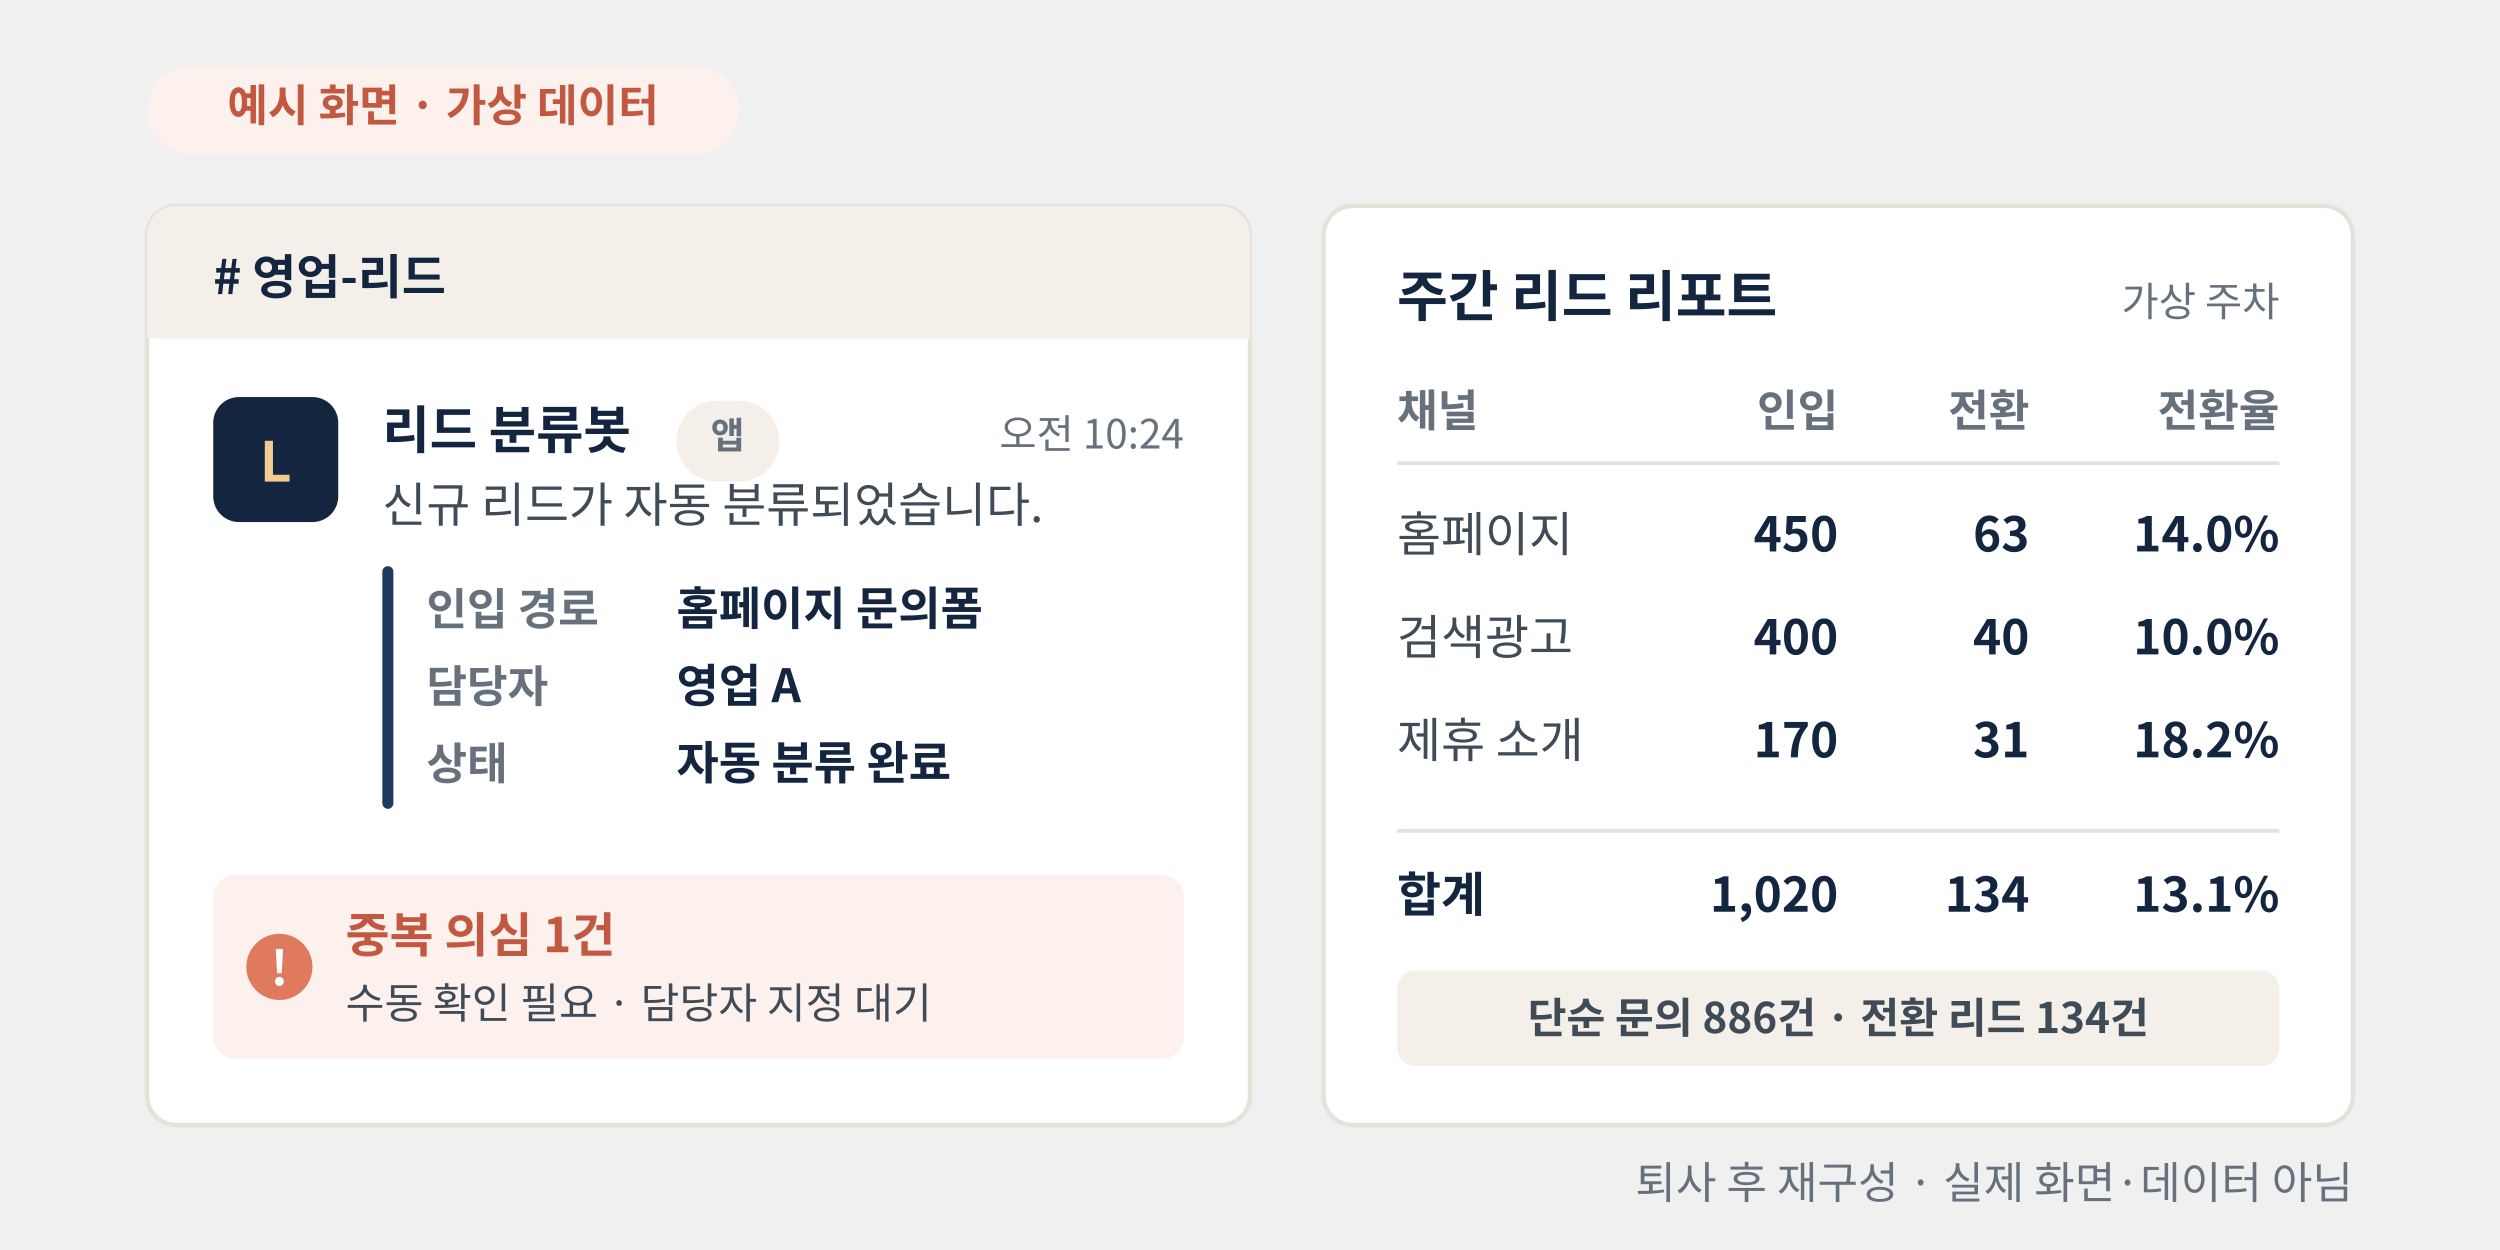
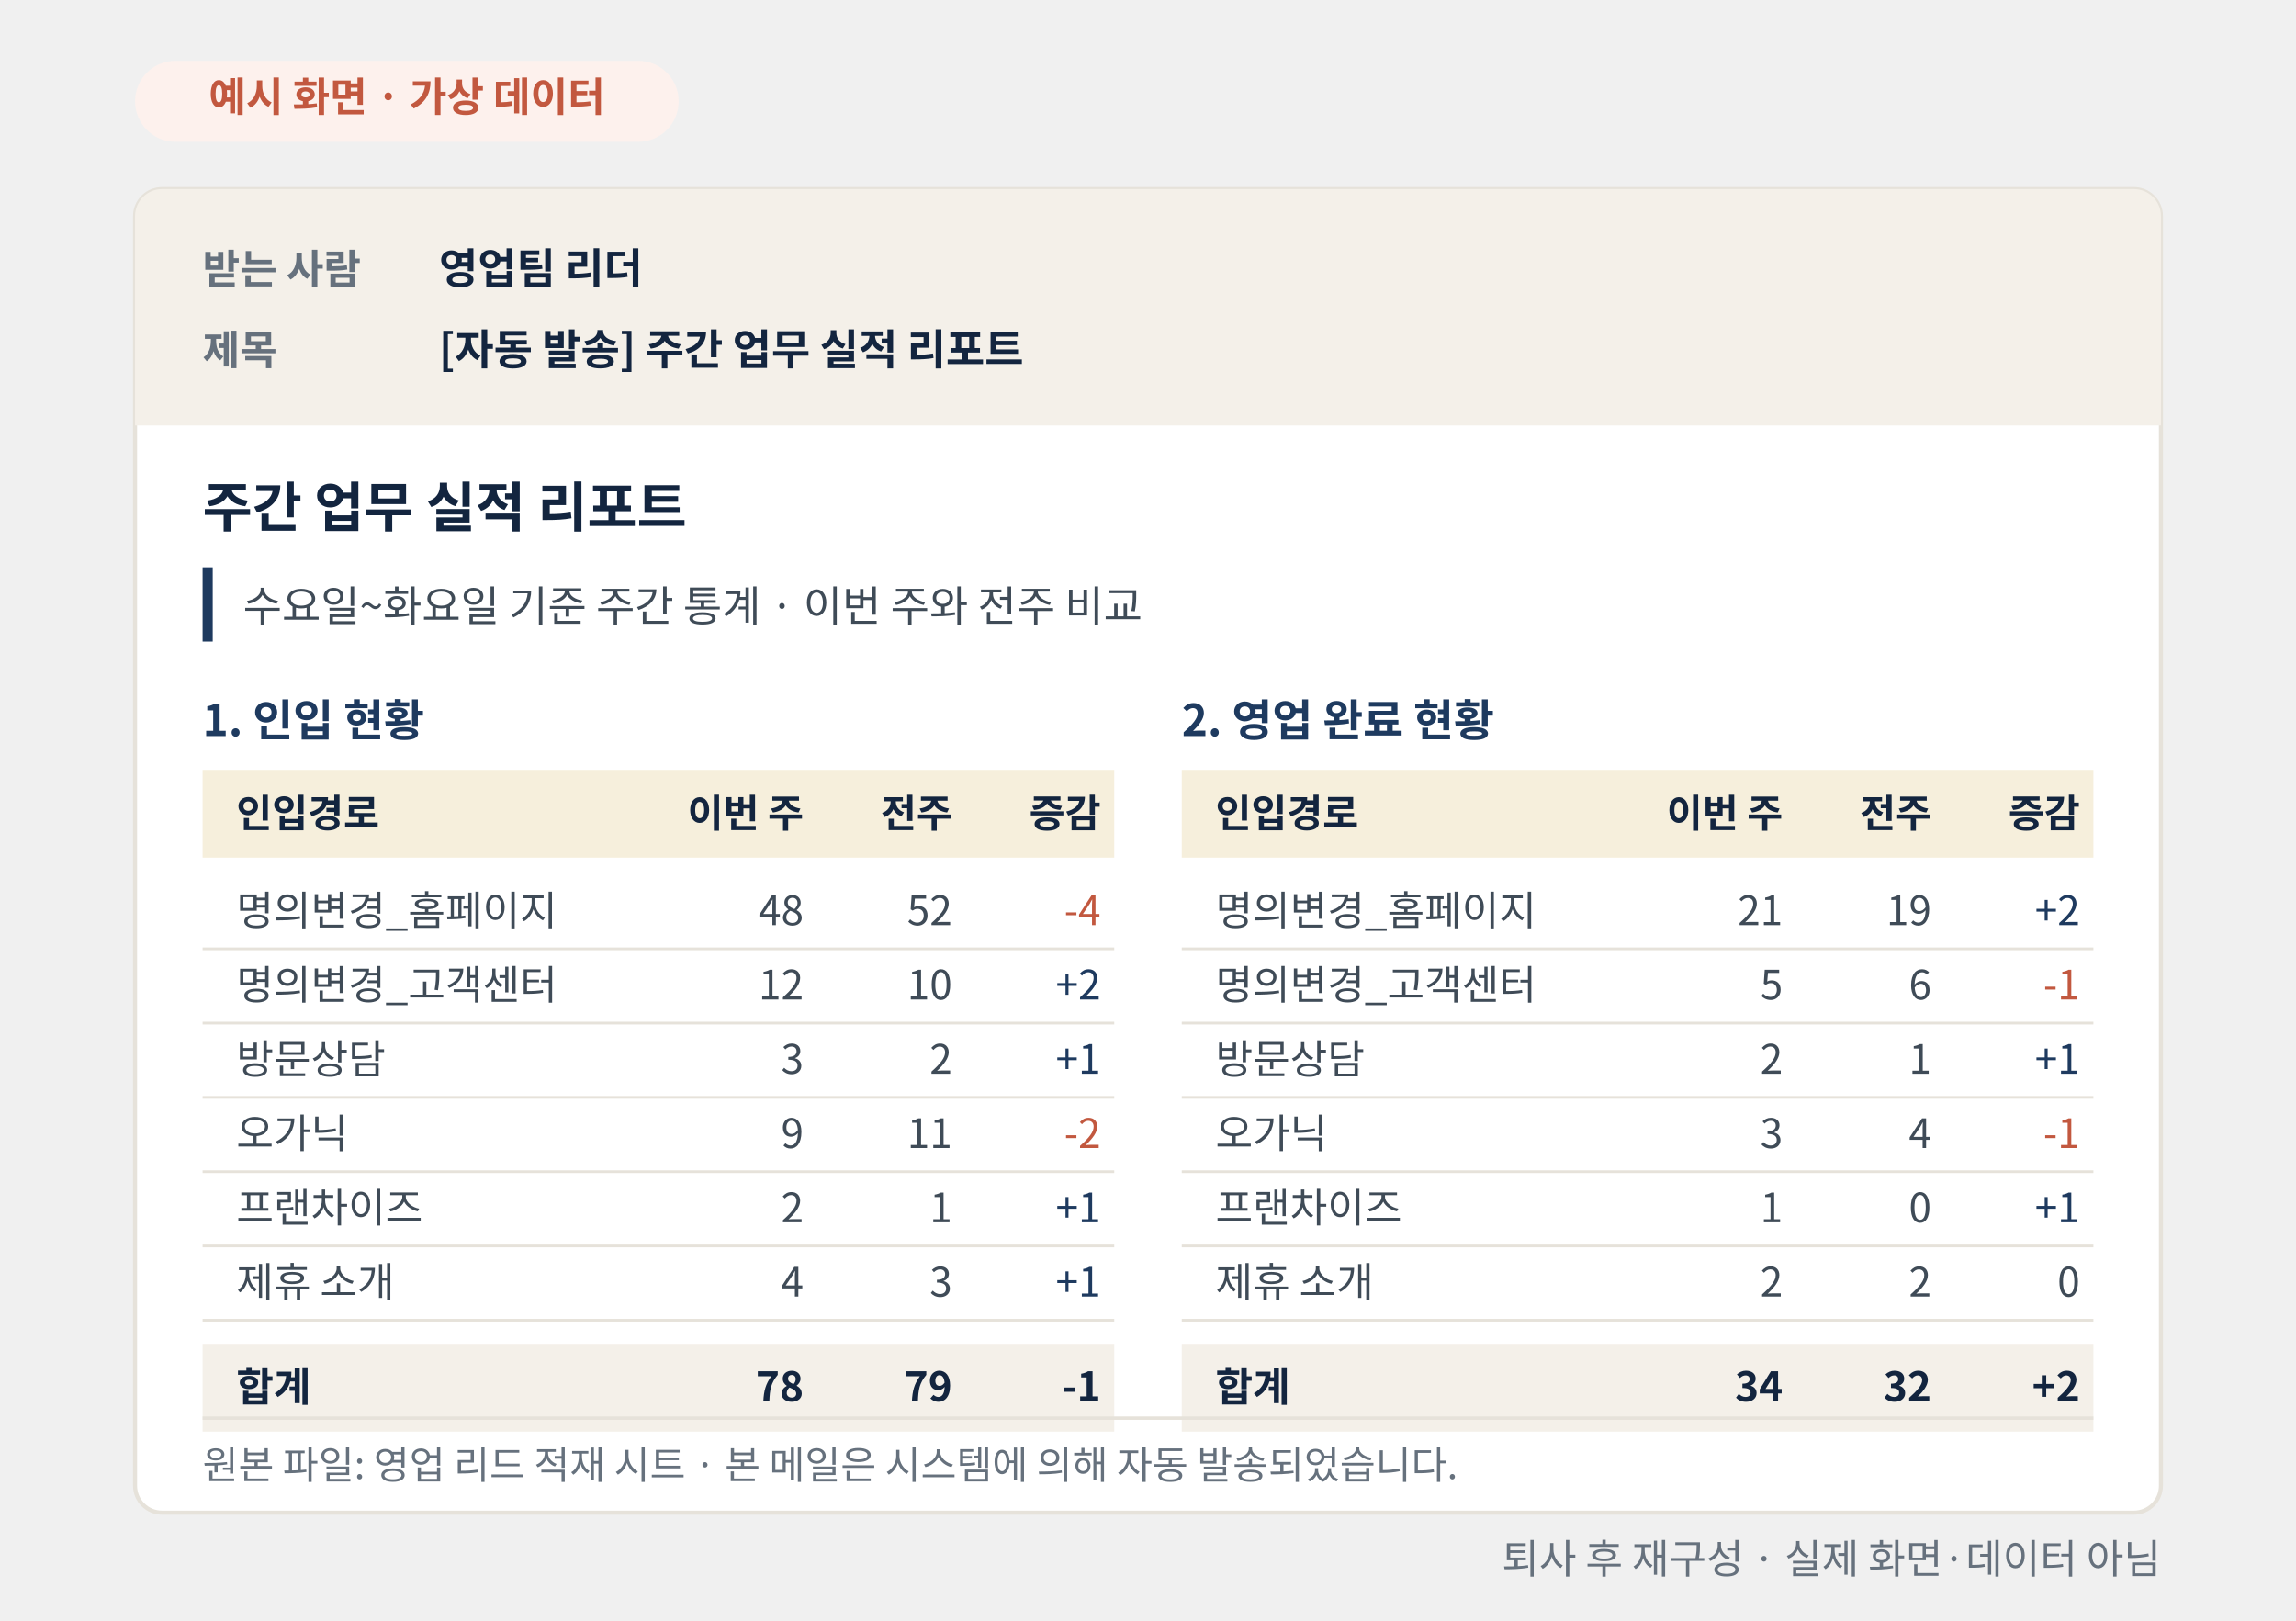
- <svg xmlns="http://www.w3.org/2000/svg" viewBox="0 0 680 340" font-family="'Pretendard Variable',Pretendard,-apple-system,'Noto Sans CJK KR','Noto Sans KR',sans-serif" role="img" aria-label="Slack 리드 알림과 주간 리드 리포트 예시 화면">
+ <svg xmlns="http://www.w3.org/2000/svg" viewBox="0 0 680 480" font-family="'Pretendard Variable',Pretendard,-apple-system,'Noto Sans CJK KR','Noto Sans KR',sans-serif" role="img" aria-label="영업팀 리더에게 자동 발송되는 주간 업무 실적 리포트 메일 예시">
  <rect x="40" y="18" width="161" height="24" rx="12.0" fill="#fdf1ed" />
  <text x="120.52" y="33" font-size="12" font-weight="700" fill="#c2583f" text-anchor="middle">예시 화면 · 가상 데이터</text>
-   <rect x="40" y="56" width="300" height="250" rx="8" fill="#fff" stroke="#e6e2da" stroke-width="1.2" />
-   <path d="M40,64 a8,8 0 0 1 8,-8 h284 a8,8 0 0 1 8,8 v28 h-300 z" fill="#f4f0e9" />
-   <text x="58" y="80" font-size="13" font-weight="700" fill="#13253f" text-anchor="start"># 영업-리드</text>
-   <rect x="58" y="108" width="34" height="34" rx="7" fill="#13253f" />
-   <text x="75" y="131" font-size="15" font-weight="800" fill="#f2cc8f" text-anchor="middle">L</text>
-   <text x="104" y="122" font-size="14" font-weight="700" fill="#13253f" text-anchor="start">리드 분류봇</text>
-   <rect x="184" y="109" width="28" height="22" rx="11.0" fill="#f4f0e9" />
-   <text x="197.9" y="122" font-size="10" font-weight="700" fill="#66717d" text-anchor="middle">앱</text>
-   <text x="322" y="122" font-size="11" font-weight="500" fill="#66717d" text-anchor="end">오전 10:24</text>
-   <text x="104" y="142" font-size="13" font-weight="500" fill="#3f4b57" text-anchor="start">신규 리드가 자동 분류되었습니다.</text>
-   <rect x="104" y="154" width="3" height="66" rx="1.5" fill="#1e3a5f" />
-   <text x="116" y="170" font-size="12" font-weight="600" fill="#66717d" text-anchor="start">인입 경로</text>
-   <text x="184" y="170" font-size="12.5" font-weight="600" fill="#13253f" text-anchor="start">홈페이지 문의폼</text>
-   <text x="116" y="191" font-size="12" font-weight="600" fill="#66717d" text-anchor="start">담당자</text>
-   <text x="184" y="191" font-size="12.5" font-weight="600" fill="#13253f" text-anchor="start">영업 A</text>
-   <text x="116" y="212" font-size="12" font-weight="600" fill="#66717d" text-anchor="start">상태</text>
-   <text x="184" y="212" font-size="12.5" font-weight="600" fill="#13253f" text-anchor="start">자동 분류 완료</text>
-   <rect x="58" y="238" width="264" height="50" rx="6" fill="#fdf1ed" />
-   <circle cx="76" cy="263" r="9" fill="#e07a5f" />
-   <text x="76" y="268" font-size="13" font-weight="800" fill="#fff" text-anchor="middle">!</text>
-   <text x="94" y="259" font-size="13" font-weight="700" fill="#c2583f" text-anchor="start">중복 의심 1건</text>
-   <text x="94" y="277" font-size="11.5" font-weight="500" fill="#3f4b57" text-anchor="start">수동 확인 필요 · 담당자 지정 대기</text>
-   <rect x="360" y="56" width="280" height="250" rx="8" fill="#fff" stroke="#e6e2da" stroke-width="1.2" />
-   <text x="380" y="86" font-size="15" font-weight="700" fill="#13253f" text-anchor="start">주간 리드 리포트</text>
-   <text x="620" y="86" font-size="11" font-weight="500" fill="#66717d" text-anchor="end">가상 주차</text>
-   <text x="380" y="116" font-size="12" font-weight="700" fill="#66717d" text-anchor="start">채널</text>
-   <text x="500" y="116" font-size="12" font-weight="700" fill="#66717d" text-anchor="end">인입</text>
-   <text x="552" y="116" font-size="12" font-weight="700" fill="#66717d" text-anchor="end">전환</text>
-   <text x="620" y="116" font-size="12" font-weight="700" fill="#66717d" text-anchor="end">전환율</text>
-   <line x1="380" y1="126" x2="620" y2="126" stroke="#e6e2da" />
-   <text x="380" y="150" font-size="13" font-weight="500" fill="#3f4b57" text-anchor="start">홈페이지</text>
-   <text x="500" y="150" font-size="13" font-weight="600" fill="#13253f" text-anchor="end">450</text>
-   <text x="552" y="150" font-size="13" font-weight="600" fill="#13253f" text-anchor="end">63</text>
-   <text x="620" y="150" font-size="13" font-weight="600" fill="#13253f" text-anchor="end">14.0%</text>
-   <text x="380" y="178" font-size="13" font-weight="500" fill="#3f4b57" text-anchor="start">검색광고</text>
-   <text x="500" y="178" font-size="13" font-weight="600" fill="#13253f" text-anchor="end">400</text>
-   <text x="552" y="178" font-size="13" font-weight="600" fill="#13253f" text-anchor="end">40</text>
-   <text x="620" y="178" font-size="13" font-weight="600" fill="#13253f" text-anchor="end">10.0%</text>
-   <text x="380" y="206" font-size="13" font-weight="500" fill="#3f4b57" text-anchor="start">제휴 소개</text>
-   <text x="500" y="206" font-size="13" font-weight="600" fill="#13253f" text-anchor="end">170</text>
-   <text x="552" y="206" font-size="13" font-weight="600" fill="#13253f" text-anchor="end">31</text>
-   <text x="620" y="206" font-size="13" font-weight="600" fill="#13253f" text-anchor="end">18.2%</text>
-   <line x1="380" y1="226" x2="620" y2="226" stroke="#e6e2da" />
-   <text x="380" y="248" font-size="13" font-weight="800" fill="#13253f" text-anchor="start">합계</text>
-   <text x="500" y="248" font-size="13" font-weight="800" fill="#13253f" text-anchor="end">1,020</text>
-   <text x="552" y="248" font-size="13" font-weight="800" fill="#13253f" text-anchor="end">134</text>
-   <text x="620" y="248" font-size="13" font-weight="800" fill="#13253f" text-anchor="end">13.1%</text>
-   <rect x="380" y="264" width="240" height="26" rx="5" fill="#f4f0e9" />
-   <text x="500" y="281" font-size="11.5" font-weight="600" fill="#3f4b57" text-anchor="middle">단순 문의 886건 · 전환 리드 134건</text>
-   <text x="640" y="326" font-size="12" font-weight="500" fill="#66717d" text-anchor="end">퇴사 후 재구성 · 실제 화면·데이터 아님</text>
+   <rect x="40" y="56" width="600" height="392" rx="8" fill="#fff" stroke="#e6e2da" stroke-width="1.2" />
+   <path d="M40,64 a8,8 0 0 1 8,-8 h584 a8,8 0 0 1 8,8 v62 h-600 z" fill="#f4f0e9" />
+   <text x="60" y="84" font-size="12" font-weight="600" fill="#66717d" text-anchor="start">받는 사람</text>
+   <text x="130" y="84" font-size="12.5" font-weight="600" fill="#13253f" text-anchor="start">영업팀 리더</text>
+   <text x="60" y="108" font-size="12" font-weight="600" fill="#66717d" text-anchor="start">제목</text>
+   <text x="130" y="108" font-size="12.5" font-weight="700" fill="#13253f" text-anchor="start">[자동 발송] 주간 업무 실적 리포트</text>
+   <text x="60" y="156" font-size="16" font-weight="800" fill="#13253f" text-anchor="start">주간 업무 실적 리포트</text>
+   <rect x="60" y="168" width="3" height="22" fill="#1e3a5f" />
+   <text x="72" y="184" font-size="12.5" font-weight="500" fill="#3f4b57" text-anchor="start">수요일~화요일 기준 주간 통계 · 이번 주와 전주 비교</text>
+   <text x="60" y="218" font-size="13" font-weight="700" fill="#1e3a5f" text-anchor="start">1. 인입 현황</text>
+   <rect x="60" y="228" width="270" height="26" fill="#f6efdc" />
+   <text x="70" y="245" font-size="11.5" font-weight="700" fill="#13253f" text-anchor="start">인입경로</text>
+   <text x="238" y="245" font-size="11.5" font-weight="700" fill="#13253f" text-anchor="end">이번 주</text>
+   <text x="282" y="245" font-size="11.5" font-weight="700" fill="#13253f" text-anchor="end">전주</text>
+   <text x="326" y="245" font-size="11.5" font-weight="700" fill="#13253f" text-anchor="end">증감</text>
+   <text x="70" y="274" font-size="12" font-weight="500" fill="#3f4b57" text-anchor="start">명의변경_홈페이지</text>
+   <text x="238" y="274" font-size="12" font-weight="500" fill="#3f4b57" text-anchor="end">48</text>
+   <text x="282" y="274" font-size="12" font-weight="500" fill="#3f4b57" text-anchor="end">52</text>
+   <text x="326" y="274" font-size="12" font-weight="500" fill="#c2583f" text-anchor="end">-4</text>
+   <line x1="60" y1="281" x2="330" y2="281" stroke="#e6e2da" stroke-width="0.8" />
+   <text x="70" y="296" font-size="12" font-weight="500" fill="#3f4b57" text-anchor="start">명의변경_고객센터</text>
+   <text x="238" y="296" font-size="12" font-weight="500" fill="#3f4b57" text-anchor="end">12</text>
+   <text x="282" y="296" font-size="12" font-weight="500" fill="#3f4b57" text-anchor="end">10</text>
+   <text x="326" y="296" font-size="12" font-weight="500" fill="#1e3a5f" text-anchor="end">+2</text>
+   <line x1="60" y1="303" x2="330" y2="303" stroke="#e6e2da" stroke-width="0.8" />
+   <text x="70" y="318" font-size="12" font-weight="500" fill="#3f4b57" text-anchor="start">방문상담</text>
+   <text x="238" y="318" font-size="12" font-weight="500" fill="#3f4b57" text-anchor="end">3</text>
+   <text x="282" y="318" font-size="12" font-weight="500" fill="#3f4b57" text-anchor="end">2</text>
+   <text x="326" y="318" font-size="12" font-weight="500" fill="#1e3a5f" text-anchor="end">+1</text>
+   <line x1="60" y1="325" x2="330" y2="325" stroke="#e6e2da" stroke-width="0.8" />
+   <text x="70" y="340" font-size="12" font-weight="500" fill="#3f4b57" text-anchor="start">오가닉</text>
+   <text x="238" y="340" font-size="12" font-weight="500" fill="#3f4b57" text-anchor="end">9</text>
+   <text x="282" y="340" font-size="12" font-weight="500" fill="#3f4b57" text-anchor="end">11</text>
+   <text x="326" y="340" font-size="12" font-weight="500" fill="#c2583f" text-anchor="end">-2</text>
+   <line x1="60" y1="347" x2="330" y2="347" stroke="#e6e2da" stroke-width="0.8" />
+   <text x="70" y="362" font-size="12" font-weight="500" fill="#3f4b57" text-anchor="start">프랜차이즈</text>
+   <text x="238" y="362" font-size="12" font-weight="500" fill="#3f4b57" text-anchor="end">2</text>
+   <text x="282" y="362" font-size="12" font-weight="500" fill="#3f4b57" text-anchor="end">1</text>
+   <text x="326" y="362" font-size="12" font-weight="500" fill="#1e3a5f" text-anchor="end">+1</text>
+   <line x1="60" y1="369" x2="330" y2="369" stroke="#e6e2da" stroke-width="0.8" />
+   <text x="70" y="384" font-size="12" font-weight="500" fill="#3f4b57" text-anchor="start">제휴 소개</text>
+   <text x="238" y="384" font-size="12" font-weight="500" fill="#3f4b57" text-anchor="end">4</text>
+   <text x="282" y="384" font-size="12" font-weight="500" fill="#3f4b57" text-anchor="end">3</text>
+   <text x="326" y="384" font-size="12" font-weight="500" fill="#1e3a5f" text-anchor="end">+1</text>
+   <line x1="60" y1="391" x2="330" y2="391" stroke="#e6e2da" stroke-width="0.8" />
+   <rect x="60" y="398" width="270" height="26" fill="#f4f0e9" />
+   <text x="70" y="415" font-size="12" font-weight="800" fill="#13253f" text-anchor="start">합계</text>
+   <text x="238" y="415" font-size="12" font-weight="800" fill="#13253f" text-anchor="end">78</text>
+   <text x="282" y="415" font-size="12" font-weight="800" fill="#13253f" text-anchor="end">79</text>
+   <text x="326" y="415" font-size="12" font-weight="800" fill="#13253f" text-anchor="end">-1</text>
+   <text x="350" y="218" font-size="13" font-weight="700" fill="#1e3a5f" text-anchor="start">2. 영업 완료 현황</text>
+   <rect x="350" y="228" width="270" height="26" fill="#f6efdc" />
+   <text x="360" y="245" font-size="11.5" font-weight="700" fill="#13253f" text-anchor="start">인입경로</text>
+   <text x="528" y="245" font-size="11.5" font-weight="700" fill="#13253f" text-anchor="end">이번 주</text>
+   <text x="572" y="245" font-size="11.5" font-weight="700" fill="#13253f" text-anchor="end">전주</text>
+   <text x="616" y="245" font-size="11.5" font-weight="700" fill="#13253f" text-anchor="end">증감</text>
+   <text x="360" y="274" font-size="12" font-weight="500" fill="#3f4b57" text-anchor="start">명의변경_홈페이지</text>
+   <text x="528" y="274" font-size="12" font-weight="500" fill="#3f4b57" text-anchor="end">21</text>
+   <text x="572" y="274" font-size="12" font-weight="500" fill="#3f4b57" text-anchor="end">19</text>
+   <text x="616" y="274" font-size="12" font-weight="500" fill="#1e3a5f" text-anchor="end">+2</text>
+   <line x1="350" y1="281" x2="620" y2="281" stroke="#e6e2da" stroke-width="0.8" />
+   <text x="360" y="296" font-size="12" font-weight="500" fill="#3f4b57" text-anchor="start">명의변경_고객센터</text>
+   <text x="528" y="296" font-size="12" font-weight="500" fill="#3f4b57" text-anchor="end">5</text>
+   <text x="572" y="296" font-size="12" font-weight="500" fill="#3f4b57" text-anchor="end">6</text>
+   <text x="616" y="296" font-size="12" font-weight="500" fill="#c2583f" text-anchor="end">-1</text>
+   <line x1="350" y1="303" x2="620" y2="303" stroke="#e6e2da" stroke-width="0.8" />
+   <text x="360" y="318" font-size="12" font-weight="500" fill="#3f4b57" text-anchor="start">방문상담</text>
+   <text x="528" y="318" font-size="12" font-weight="500" fill="#3f4b57" text-anchor="end">2</text>
+   <text x="572" y="318" font-size="12" font-weight="500" fill="#3f4b57" text-anchor="end">1</text>
+   <text x="616" y="318" font-size="12" font-weight="500" fill="#1e3a5f" text-anchor="end">+1</text>
+   <line x1="350" y1="325" x2="620" y2="325" stroke="#e6e2da" stroke-width="0.8" />
+   <text x="360" y="340" font-size="12" font-weight="500" fill="#3f4b57" text-anchor="start">오가닉</text>
+   <text x="528" y="340" font-size="12" font-weight="500" fill="#3f4b57" text-anchor="end">3</text>
+   <text x="572" y="340" font-size="12" font-weight="500" fill="#3f4b57" text-anchor="end">4</text>
+   <text x="616" y="340" font-size="12" font-weight="500" fill="#c2583f" text-anchor="end">-1</text>
+   <line x1="350" y1="347" x2="620" y2="347" stroke="#e6e2da" stroke-width="0.8" />
+   <text x="360" y="362" font-size="12" font-weight="500" fill="#3f4b57" text-anchor="start">프랜차이즈</text>
+   <text x="528" y="362" font-size="12" font-weight="500" fill="#3f4b57" text-anchor="end">1</text>
+   <text x="572" y="362" font-size="12" font-weight="500" fill="#3f4b57" text-anchor="end">0</text>
+   <text x="616" y="362" font-size="12" font-weight="500" fill="#1e3a5f" text-anchor="end">+1</text>
+   <line x1="350" y1="369" x2="620" y2="369" stroke="#e6e2da" stroke-width="0.8" />
+   <text x="360" y="384" font-size="12" font-weight="500" fill="#3f4b57" text-anchor="start">제휴 소개</text>
+   <text x="528" y="384" font-size="12" font-weight="500" fill="#3f4b57" text-anchor="end">2</text>
+   <text x="572" y="384" font-size="12" font-weight="500" fill="#3f4b57" text-anchor="end">2</text>
+   <text x="616" y="384" font-size="12" font-weight="500" fill="#3f4b57" text-anchor="end">0</text>
+   <line x1="350" y1="391" x2="620" y2="391" stroke="#e6e2da" stroke-width="0.8" />
+   <rect x="350" y="398" width="270" height="26" fill="#f4f0e9" />
+   <text x="360" y="415" font-size="12" font-weight="800" fill="#13253f" text-anchor="start">합계</text>
+   <text x="528" y="415" font-size="12" font-weight="800" fill="#13253f" text-anchor="end">34</text>
+   <text x="572" y="415" font-size="12" font-weight="800" fill="#13253f" text-anchor="end">32</text>
+   <text x="616" y="415" font-size="12" font-weight="800" fill="#13253f" text-anchor="end">+2</text>
+   <line x1="60" y1="420" x2="620" y2="420" stroke="#e6e2da" />
+   <text x="60" y="438" font-size="11.5" font-weight="500" fill="#66717d" text-anchor="start">원본 파일: 영업 리드 적재 시트 · 본 메일은 시스템에 의해 자동 발송되었습니다.</text>
+   <text x="640" y="466" font-size="12" font-weight="500" fill="#66717d" text-anchor="end">퇴사 후 재구성 · 실제 화면·데이터 아님</text>
</svg>
